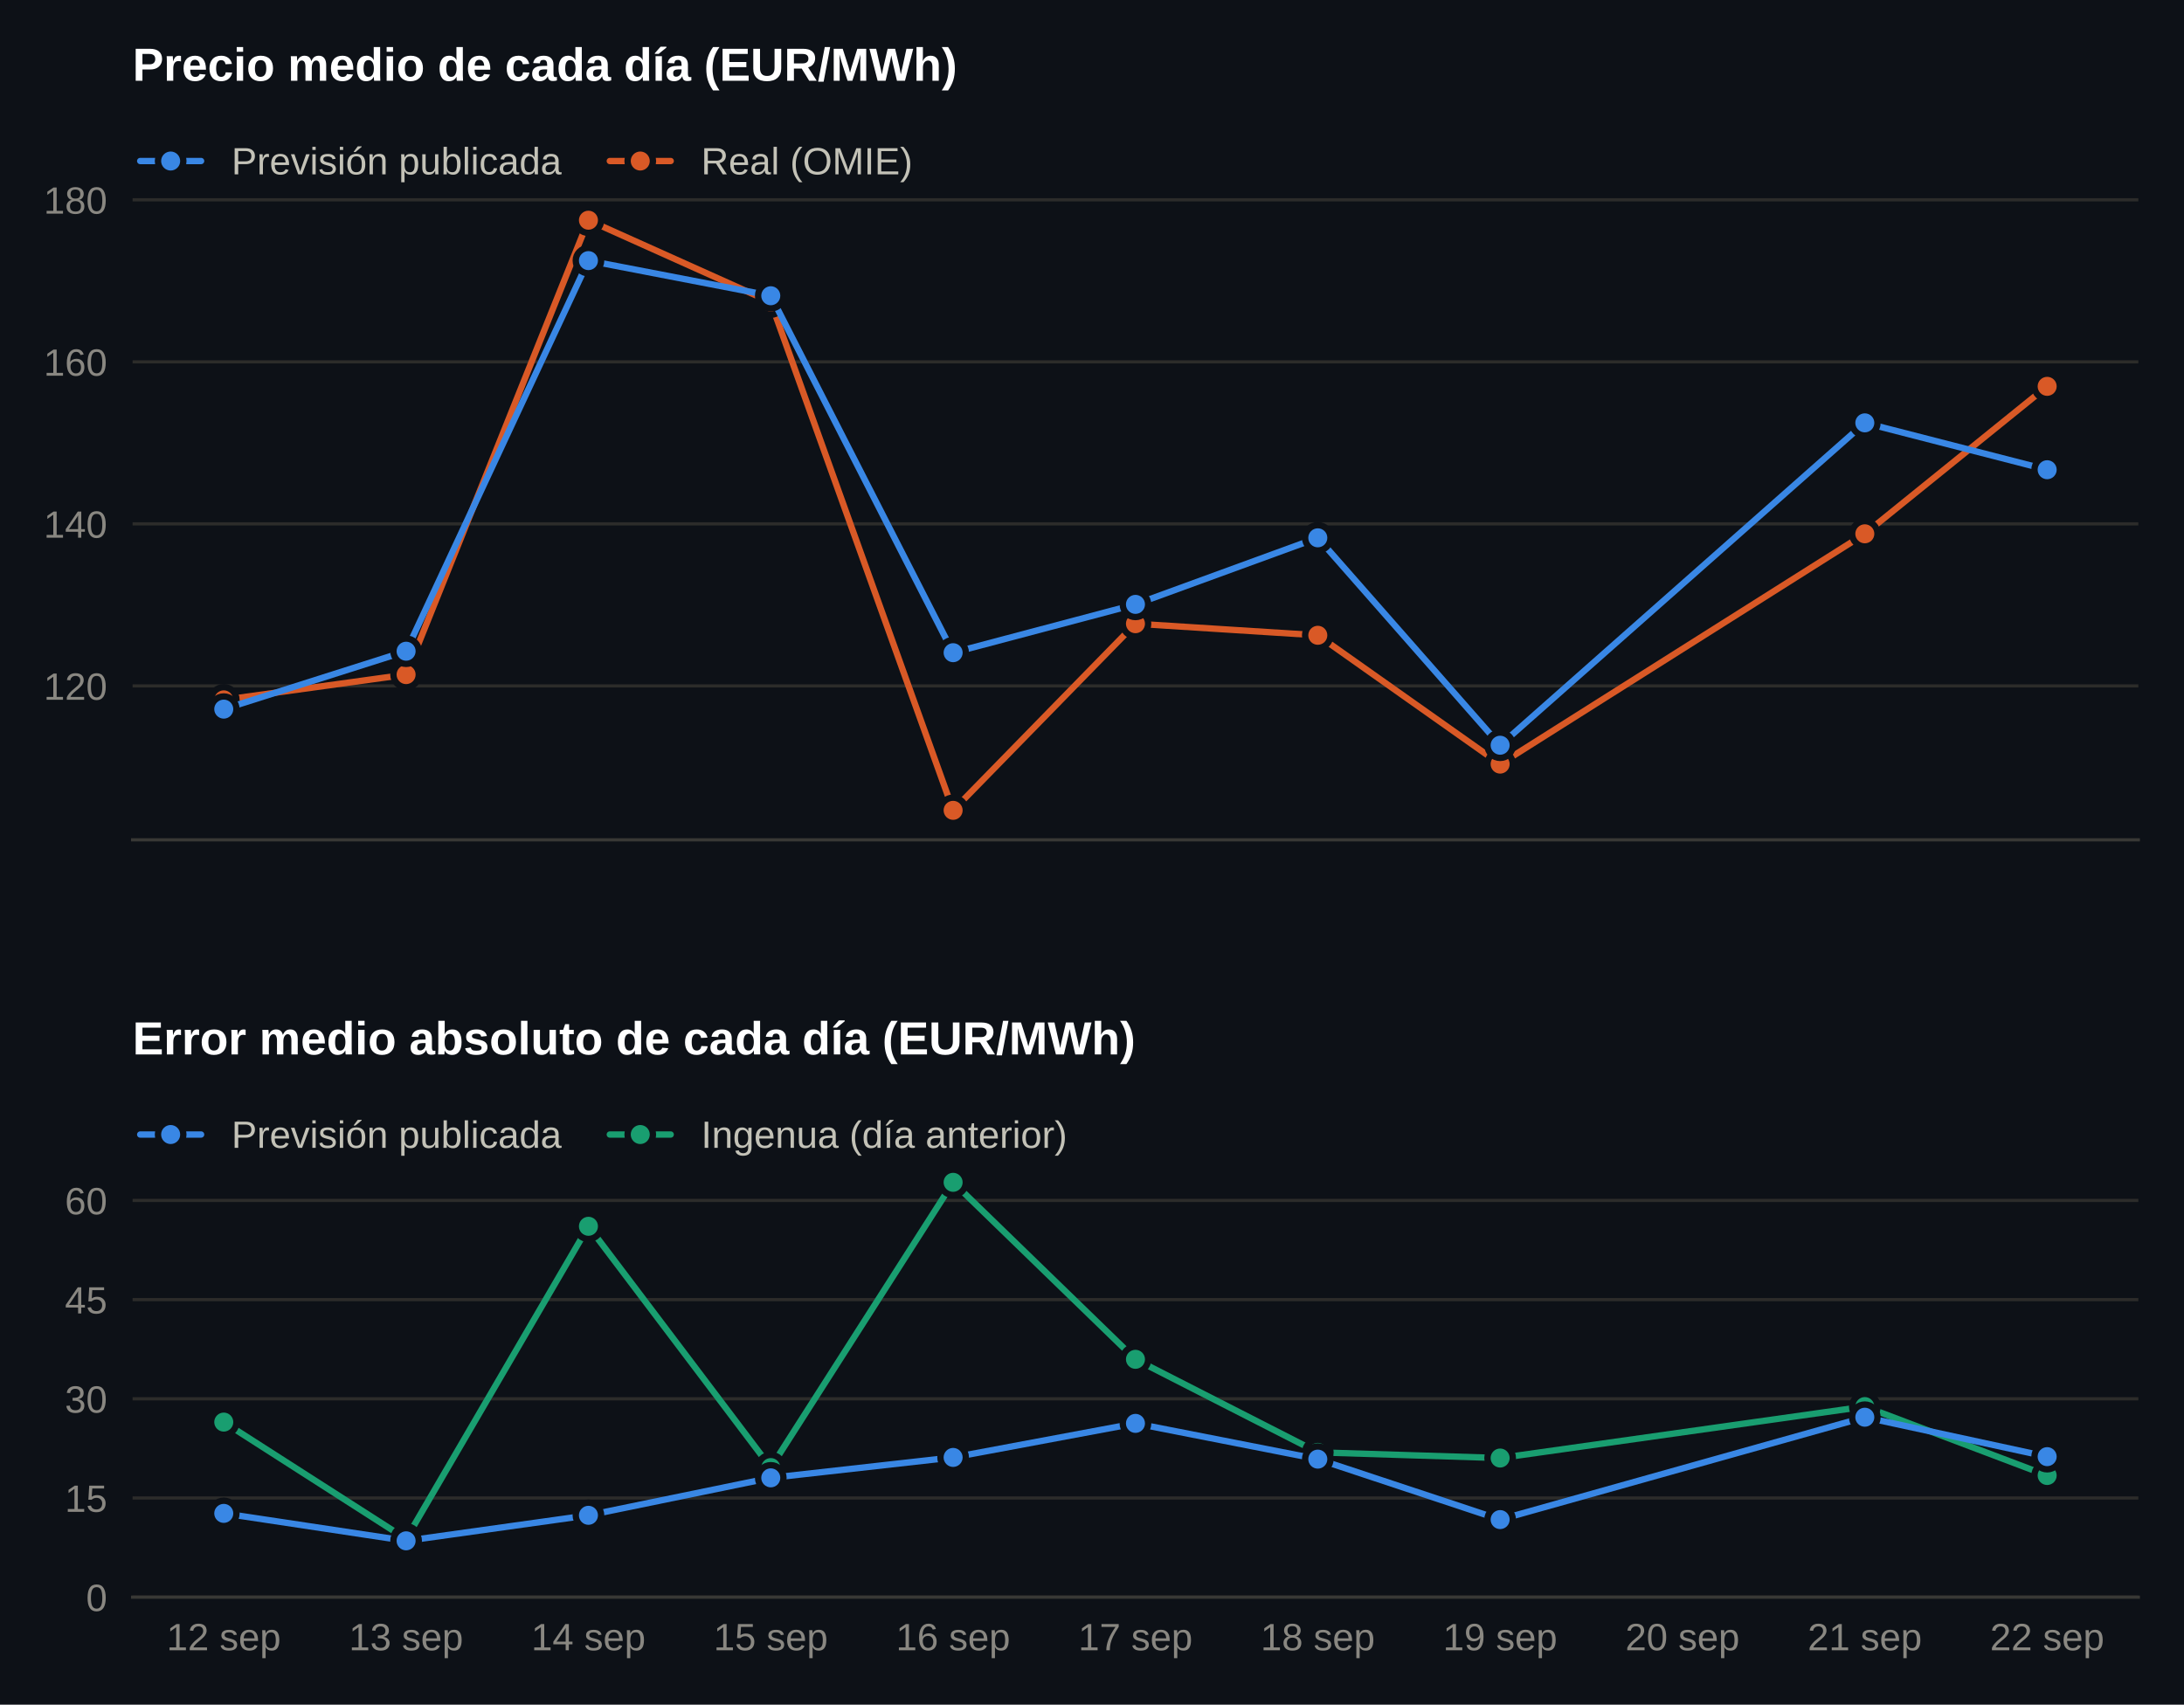
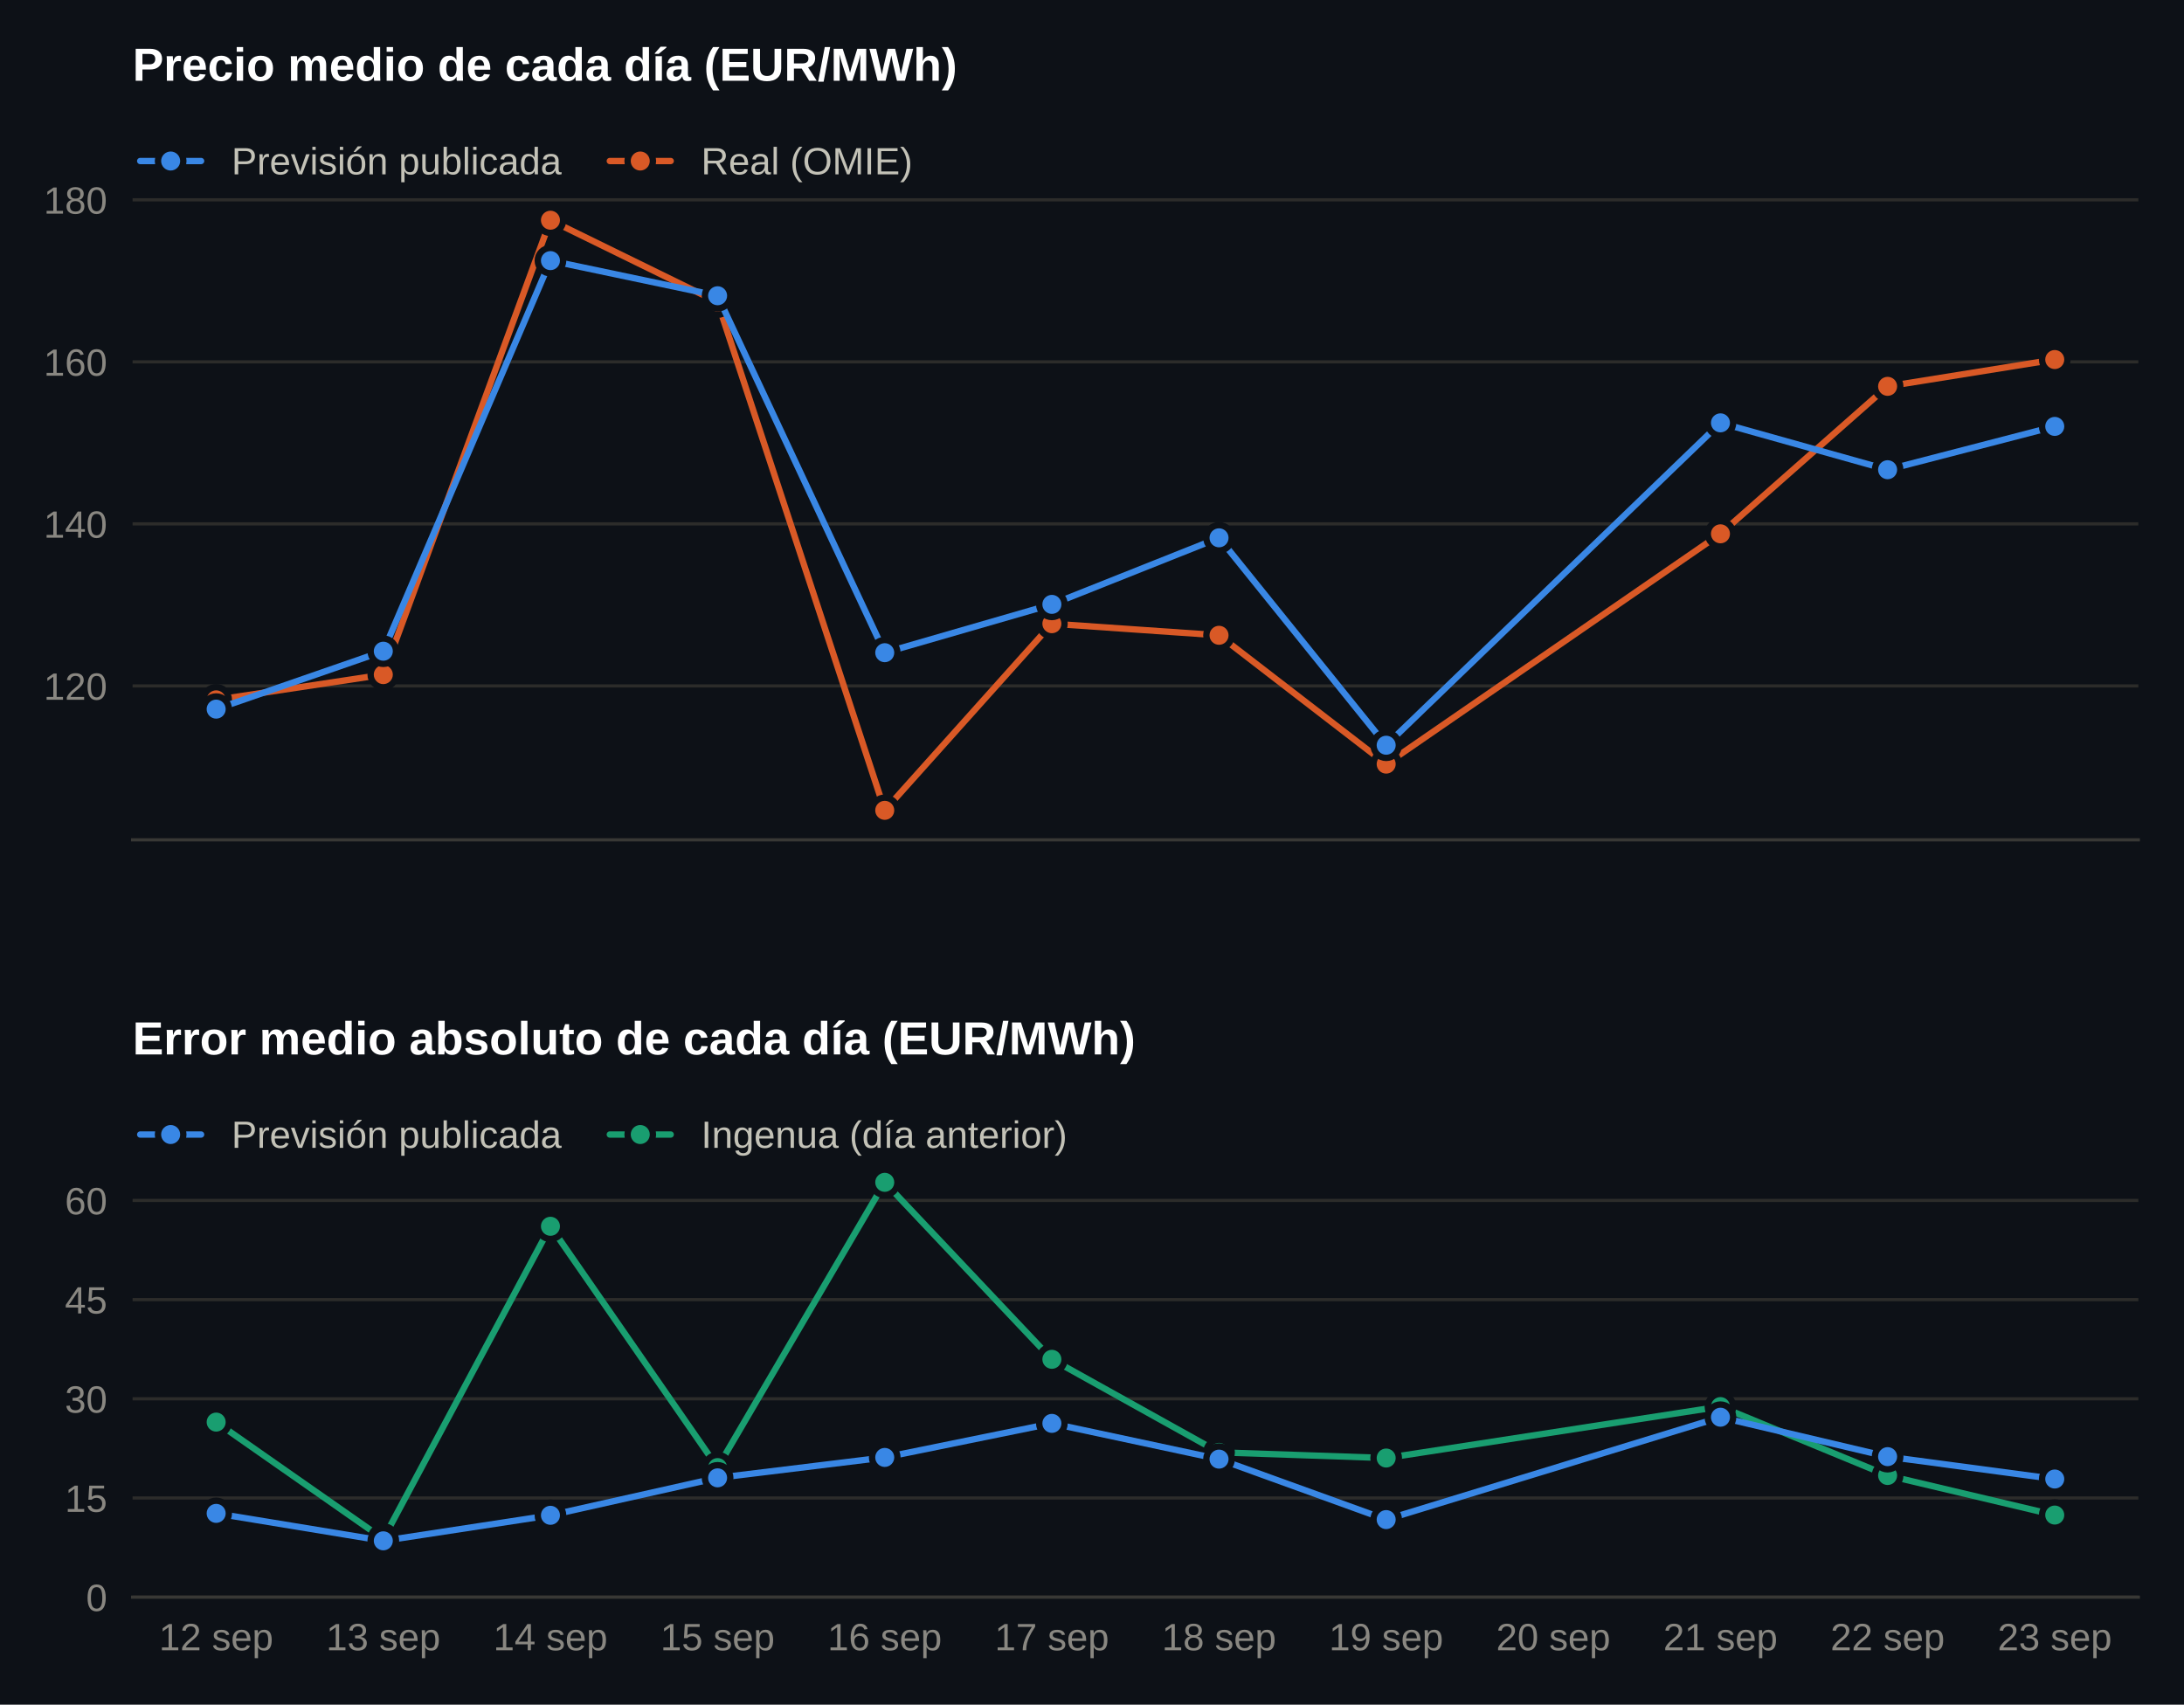
<svg xmlns="http://www.w3.org/2000/svg" xmlns:xlink="http://www.w3.org/1999/xlink" width="516.455pt" height="403.166pt" viewBox="0 0 516.455 403.166" version="1.1">
  <defs>
    <style type="text/css">*{stroke-linejoin: round; stroke-linecap: butt}</style>
  </defs>
  <g id="figure_1">
    <g id="patch_1">
      <path d="M 0 403.166  L 516.455 403.166  L 516.455 0  L 0 0  z " style="fill: #0d1117" />
    </g>
    <g id="axes_1">
      <g id="patch_2">
        <path d="M 31.355 198.629  L 505.655 198.629  L 505.655 45.103  L 31.355 45.103  z " style="fill: #0d1117" />
      </g>
      <g id="matplotlib.axis_1">
        <g id="xtick_1">
          <g id="line2d_1" />
        </g>
        <g id="xtick_2">
          <g id="line2d_2" />
        </g>
        <g id="xtick_3">
          <g id="line2d_3" />
        </g>
        <g id="xtick_4">
          <g id="line2d_4" />
        </g>
        <g id="xtick_5">
          <g id="line2d_5" />
        </g>
        <g id="xtick_6">
          <g id="line2d_6" />
        </g>
        <g id="xtick_7">
          <g id="line2d_7" />
        </g>
        <g id="xtick_8">
          <g id="line2d_8" />
        </g>
        <g id="xtick_9">
          <g id="line2d_9" />
        </g>
        <g id="xtick_10">
          <g id="line2d_10" />
        </g>
        <g id="xtick_11">
          <g id="line2d_11" />
        </g>
+         <g id="xtick_12">
+           <g id="line2d_12" />
+         </g>
      </g>
      <g id="matplotlib.axis_2">
        <g id="ytick_1">
-           <g id="line2d_12">
+           <g id="line2d_13">
            <path d="M 31.355 162.22  L 505.655 162.22  " clip-path="url(#pcca6787718)" style="fill: none; stroke: #2c2c2a; stroke-width: 0.75; stroke-linecap: square" />
          </g>
-           <g id="line2d_13" />
+           <g id="line2d_14" />
          <g id="text_1">
            <text style="font-size: 9px; font-family: 'Segoe UI', 'Helvetica Neue', 'Arial', 'DejaVu Sans', sans-serif; text-anchor: end; fill: #898781" x="25.355" y="165.496" transform="rotate(-0 25.35469 165.4962)">120</text>
          </g>
        </g>
        <g id="ytick_2">
-           <g id="line2d_14">
+           <g id="line2d_15">
            <path d="M 31.355 123.899  L 505.655 123.899  " clip-path="url(#pcca6787718)" style="fill: none; stroke: #2c2c2a; stroke-width: 0.75; stroke-linecap: square" />
          </g>
-           <g id="line2d_15" />
+           <g id="line2d_16" />
          <g id="text_2">
            <text style="font-size: 9px; font-family: 'Segoe UI', 'Helvetica Neue', 'Arial', 'DejaVu Sans', sans-serif; text-anchor: end; fill: #898781" x="25.355" y="127.176" transform="rotate(-0 25.35469 127.1756)">140</text>
          </g>
        </g>
        <g id="ytick_3">
-           <g id="line2d_16">
+           <g id="line2d_17">
            <path d="M 31.355 85.579  L 505.655 85.579  " clip-path="url(#pcca6787718)" style="fill: none; stroke: #2c2c2a; stroke-width: 0.75; stroke-linecap: square" />
          </g>
-           <g id="line2d_17" />
+           <g id="line2d_18" />
          <g id="text_3">
            <text style="font-size: 9px; font-family: 'Segoe UI', 'Helvetica Neue', 'Arial', 'DejaVu Sans', sans-serif; text-anchor: end; fill: #898781" x="25.355" y="88.855" transform="rotate(-0 25.35469 88.85491)">160</text>
          </g>
        </g>
        <g id="ytick_4">
-           <g id="line2d_18">
+           <g id="line2d_19">
            <path d="M 31.355 47.258  L 505.655 47.258  " clip-path="url(#pcca6787718)" style="fill: none; stroke: #2c2c2a; stroke-width: 0.75; stroke-linecap: square" />
          </g>
-           <g id="line2d_19" />
+           <g id="line2d_20" />
          <g id="text_4">
            <text style="font-size: 9px; font-family: 'Segoe UI', 'Helvetica Neue', 'Arial', 'DejaVu Sans', sans-serif; text-anchor: end; fill: #898781" x="25.355" y="50.534" transform="rotate(-0 25.35469 50.53425)">180</text>
          </g>
        </g>
      </g>
-       <g id="line2d_20">
-         <path d="M 52.914 165.52  L 96.032 159.552  L 139.15 52.082  L 182.268 71.443  L 225.387 191.651  L 268.505 147.512  L 311.623 150.251  L 354.741 180.716  L 440.977 126.25  L 484.096 91.373  " clip-path="url(#pcca6787718)" style="fill: none; stroke: #d95926; stroke-width: 1.5; stroke-linecap: round" />
+       <g id="line2d_21">
+         <path d="M 51.117 165.52  L 90.642 159.552  L 130.167 52.082  L 169.692 71.443  L 209.217 191.651  L 248.742 147.512  L 288.267 150.251  L 327.792 180.716  L 406.842 126.25  L 446.367 91.373  L 485.892 85.035  " clip-path="url(#pcca6787718)" style="fill: none; stroke: #d95926; stroke-width: 1.5; stroke-linecap: round" />
        <defs>
          <path id="m7afbdd8af4" d="M 0 3  C 0.796 3 1.559 2.684 2.121 2.121  C 2.684 1.559 3 0.796 3 0  C 3 -0.796 2.684 -1.559 2.121 -2.121  C 1.559 -2.684 0.796 -3 0 -3  C -0.796 -3 -1.559 -2.684 -2.121 -2.121  C -2.684 -1.559 -3 -0.796 -3 0  C -3 0.796 -2.684 1.559 -2.121 2.121  C -1.559 2.684 -0.796 3 0 3  z " style="stroke: #0d1117; stroke-width: 1.5" />
        </defs>
        <g clip-path="url(#pcca6787718)">
-           <use xlink:href="#m7afbdd8af4" x="52.914" y="165.52" style="fill: #d95926; stroke: #0d1117; stroke-width: 1.5" />
-           <use xlink:href="#m7afbdd8af4" x="96.032" y="159.552" style="fill: #d95926; stroke: #0d1117; stroke-width: 1.5" />
-           <use xlink:href="#m7afbdd8af4" x="139.15" y="52.082" style="fill: #d95926; stroke: #0d1117; stroke-width: 1.5" />
-           <use xlink:href="#m7afbdd8af4" x="182.268" y="71.443" style="fill: #d95926; stroke: #0d1117; stroke-width: 1.5" />
-           <use xlink:href="#m7afbdd8af4" x="225.387" y="191.651" style="fill: #d95926; stroke: #0d1117; stroke-width: 1.5" />
-           <use xlink:href="#m7afbdd8af4" x="268.505" y="147.512" style="fill: #d95926; stroke: #0d1117; stroke-width: 1.5" />
-           <use xlink:href="#m7afbdd8af4" x="311.623" y="150.251" style="fill: #d95926; stroke: #0d1117; stroke-width: 1.5" />
-           <use xlink:href="#m7afbdd8af4" x="354.741" y="180.716" style="fill: #d95926; stroke: #0d1117; stroke-width: 1.5" />
-           <use xlink:href="#m7afbdd8af4" x="440.977" y="126.25" style="fill: #d95926; stroke: #0d1117; stroke-width: 1.5" />
-           <use xlink:href="#m7afbdd8af4" x="484.096" y="91.373" style="fill: #d95926; stroke: #0d1117; stroke-width: 1.5" />
+           <use xlink:href="#m7afbdd8af4" x="51.117" y="165.52" style="fill: #d95926; stroke: #0d1117; stroke-width: 1.5" />
+           <use xlink:href="#m7afbdd8af4" x="90.642" y="159.552" style="fill: #d95926; stroke: #0d1117; stroke-width: 1.5" />
+           <use xlink:href="#m7afbdd8af4" x="130.167" y="52.082" style="fill: #d95926; stroke: #0d1117; stroke-width: 1.5" />
+           <use xlink:href="#m7afbdd8af4" x="169.692" y="71.443" style="fill: #d95926; stroke: #0d1117; stroke-width: 1.5" />
+           <use xlink:href="#m7afbdd8af4" x="209.217" y="191.651" style="fill: #d95926; stroke: #0d1117; stroke-width: 1.5" />
+           <use xlink:href="#m7afbdd8af4" x="248.742" y="147.512" style="fill: #d95926; stroke: #0d1117; stroke-width: 1.5" />
+           <use xlink:href="#m7afbdd8af4" x="288.267" y="150.251" style="fill: #d95926; stroke: #0d1117; stroke-width: 1.5" />
+           <use xlink:href="#m7afbdd8af4" x="327.792" y="180.716" style="fill: #d95926; stroke: #0d1117; stroke-width: 1.5" />
+           <use xlink:href="#m7afbdd8af4" x="406.842" y="126.25" style="fill: #d95926; stroke: #0d1117; stroke-width: 1.5" />
+           <use xlink:href="#m7afbdd8af4" x="446.367" y="91.373" style="fill: #d95926; stroke: #0d1117; stroke-width: 1.5" />
+           <use xlink:href="#m7afbdd8af4" x="485.892" y="85.035" style="fill: #d95926; stroke: #0d1117; stroke-width: 1.5" />
        </g>
      </g>
      <g id="patch_3">
        <path d="M 31.355 198.629  L 505.655 198.629  " style="fill: none; stroke: #383835; stroke-width: 0.75; stroke-linejoin: miter; stroke-linecap: square" />
      </g>
-       <g id="line2d_21">
-         <path d="M 52.914 167.715  L 96.032 154.018  L 139.15 61.638  L 182.268 69.946  L 225.387 154.368  L 268.505 142.94  L 311.623 127.2  L 354.741 176.254  L 440.977 100.008  L 484.096 111.093  " clip-path="url(#pcca6787718)" style="fill: none; stroke: #3987e5; stroke-width: 1.5; stroke-linecap: round" />
+       <g id="line2d_22">
+         <path d="M 51.117 167.715  L 90.642 154.018  L 130.167 61.638  L 169.692 69.946  L 209.217 154.368  L 248.742 142.94  L 288.267 127.2  L 327.792 176.254  L 406.842 100.008  L 446.367 111.093  L 485.892 100.847  " clip-path="url(#pcca6787718)" style="fill: none; stroke: #3987e5; stroke-width: 1.5; stroke-linecap: round" />
        <defs>
          <path id="m2481d50546" d="M 0 3  C 0.796 3 1.559 2.684 2.121 2.121  C 2.684 1.559 3 0.796 3 0  C 3 -0.796 2.684 -1.559 2.121 -2.121  C 1.559 -2.684 0.796 -3 0 -3  C -0.796 -3 -1.559 -2.684 -2.121 -2.121  C -2.684 -1.559 -3 -0.796 -3 0  C -3 0.796 -2.684 1.559 -2.121 2.121  C -1.559 2.684 -0.796 3 0 3  z " style="stroke: #0d1117; stroke-width: 1.5" />
        </defs>
        <g clip-path="url(#pcca6787718)">
-           <use xlink:href="#m2481d50546" x="52.914" y="167.715" style="fill: #3987e5; stroke: #0d1117; stroke-width: 1.5" />
-           <use xlink:href="#m2481d50546" x="96.032" y="154.018" style="fill: #3987e5; stroke: #0d1117; stroke-width: 1.5" />
-           <use xlink:href="#m2481d50546" x="139.15" y="61.638" style="fill: #3987e5; stroke: #0d1117; stroke-width: 1.5" />
-           <use xlink:href="#m2481d50546" x="182.268" y="69.946" style="fill: #3987e5; stroke: #0d1117; stroke-width: 1.5" />
-           <use xlink:href="#m2481d50546" x="225.387" y="154.368" style="fill: #3987e5; stroke: #0d1117; stroke-width: 1.5" />
-           <use xlink:href="#m2481d50546" x="268.505" y="142.94" style="fill: #3987e5; stroke: #0d1117; stroke-width: 1.5" />
-           <use xlink:href="#m2481d50546" x="311.623" y="127.2" style="fill: #3987e5; stroke: #0d1117; stroke-width: 1.5" />
-           <use xlink:href="#m2481d50546" x="354.741" y="176.254" style="fill: #3987e5; stroke: #0d1117; stroke-width: 1.5" />
-           <use xlink:href="#m2481d50546" x="440.977" y="100.008" style="fill: #3987e5; stroke: #0d1117; stroke-width: 1.5" />
-           <use xlink:href="#m2481d50546" x="484.096" y="111.093" style="fill: #3987e5; stroke: #0d1117; stroke-width: 1.5" />
+           <use xlink:href="#m2481d50546" x="51.117" y="167.715" style="fill: #3987e5; stroke: #0d1117; stroke-width: 1.5" />
+           <use xlink:href="#m2481d50546" x="90.642" y="154.018" style="fill: #3987e5; stroke: #0d1117; stroke-width: 1.5" />
+           <use xlink:href="#m2481d50546" x="130.167" y="61.638" style="fill: #3987e5; stroke: #0d1117; stroke-width: 1.5" />
+           <use xlink:href="#m2481d50546" x="169.692" y="69.946" style="fill: #3987e5; stroke: #0d1117; stroke-width: 1.5" />
+           <use xlink:href="#m2481d50546" x="209.217" y="154.368" style="fill: #3987e5; stroke: #0d1117; stroke-width: 1.5" />
+           <use xlink:href="#m2481d50546" x="248.742" y="142.94" style="fill: #3987e5; stroke: #0d1117; stroke-width: 1.5" />
+           <use xlink:href="#m2481d50546" x="288.267" y="127.2" style="fill: #3987e5; stroke: #0d1117; stroke-width: 1.5" />
+           <use xlink:href="#m2481d50546" x="327.792" y="176.254" style="fill: #3987e5; stroke: #0d1117; stroke-width: 1.5" />
+           <use xlink:href="#m2481d50546" x="406.842" y="100.008" style="fill: #3987e5; stroke: #0d1117; stroke-width: 1.5" />
+           <use xlink:href="#m2481d50546" x="446.367" y="111.093" style="fill: #3987e5; stroke: #0d1117; stroke-width: 1.5" />
+           <use xlink:href="#m2481d50546" x="485.892" y="100.847" style="fill: #3987e5; stroke: #0d1117; stroke-width: 1.5" />
        </g>
      </g>
      <g id="text_5">
        <text style="font-weight: 600; font-size: 11px; font-family: 'Segoe UI', 'Helvetica Neue', 'Arial', 'DejaVu Sans', sans-serif; text-anchor: start; fill: #ffffff" x="31.355" y="19.103" transform="rotate(-0 31.35469 19.10328)">Precio medio de cada día (EUR/MWh)</text>
      </g>
      <g id="legend_1">
-         <g id="line2d_22">
+         <g id="line2d_23">
          <path d="M 33.155 38.083  L 40.355 38.083  L 47.555 38.083  " style="fill: none; stroke: #3987e5; stroke-width: 1.5; stroke-linecap: round" />
          <g>
            <use xlink:href="#m2481d50546" x="40.355" y="38.083" style="fill: #3987e5; stroke: #0d1117; stroke-width: 1.5" />
          </g>
        </g>
        <g id="text_6">
          <text style="font-size: 9px; font-family: 'Segoe UI', 'Helvetica Neue', 'Arial', 'DejaVu Sans', sans-serif; text-anchor: start; fill: #c3c2b7" x="54.755" y="41.233" transform="rotate(-0 54.75469 41.23328)">Previsión publicada</text>
        </g>
-         <g id="line2d_23">
+         <g id="line2d_24">
          <path d="M 144.203 38.083  L 151.403 38.083  L 158.603 38.083  " style="fill: none; stroke: #d95926; stroke-width: 1.5; stroke-linecap: round" />
          <g>
            <use xlink:href="#m7afbdd8af4" x="151.403" y="38.083" style="fill: #d95926; stroke: #0d1117; stroke-width: 1.5" />
          </g>
        </g>
        <g id="text_7">
          <text style="font-size: 9px; font-family: 'Segoe UI', 'Helvetica Neue', 'Arial', 'DejaVu Sans', sans-serif; text-anchor: start; fill: #c3c2b7" x="165.803" y="41.233" transform="rotate(-0 165.8034 41.23328)">Real (OMIE)</text>
        </g>
      </g>
    </g>
    <g id="axes_2">
      <g id="patch_4">
        <path d="M 31.355 377.743  L 505.655 377.743  L 505.655 275.393  L 31.355 275.393  z " style="fill: #0d1117" />
      </g>
      <g id="matplotlib.axis_3">
-         <g id="xtick_12">
-           <g id="line2d_24" />
-           <g id="text_8">
-             <text style="font-size: 9px; font-family: 'Segoe UI', 'Helvetica Neue', 'Arial', 'DejaVu Sans', sans-serif; text-anchor: middle; fill: #898781" x="52.914" y="390.296" transform="rotate(-0 52.91378 390.2955)">12 sep</text>
-           </g>
-         </g>
        <g id="xtick_13">
          <g id="line2d_25" />
-           <g id="text_9">
-             <text style="font-size: 9px; font-family: 'Segoe UI', 'Helvetica Neue', 'Arial', 'DejaVu Sans', sans-serif; text-anchor: middle; fill: #898781" x="96.032" y="390.296" transform="rotate(-0 96.03196 390.2955)">13 sep</text>
+           <g id="text_8">
+             <text style="font-size: 9px; font-family: 'Segoe UI', 'Helvetica Neue', 'Arial', 'DejaVu Sans', sans-serif; text-anchor: middle; fill: #898781" x="51.117" y="390.296" transform="rotate(-0 51.11719 390.2955)">12 sep</text>
          </g>
        </g>
        <g id="xtick_14">
          <g id="line2d_26" />
-           <g id="text_10">
-             <text style="font-size: 9px; font-family: 'Segoe UI', 'Helvetica Neue', 'Arial', 'DejaVu Sans', sans-serif; text-anchor: middle; fill: #898781" x="139.15" y="390.296" transform="rotate(-0 139.1501 390.2955)">14 sep</text>
+           <g id="text_9">
+             <text style="font-size: 9px; font-family: 'Segoe UI', 'Helvetica Neue', 'Arial', 'DejaVu Sans', sans-serif; text-anchor: middle; fill: #898781" x="90.642" y="390.296" transform="rotate(-0 90.64219 390.2955)">13 sep</text>
          </g>
        </g>
        <g id="xtick_15">
          <g id="line2d_27" />
-           <g id="text_11">
-             <text style="font-size: 9px; font-family: 'Segoe UI', 'Helvetica Neue', 'Arial', 'DejaVu Sans', sans-serif; text-anchor: middle; fill: #898781" x="182.268" y="390.296" transform="rotate(-0 182.2683 390.2955)">15 sep</text>
+           <g id="text_10">
+             <text style="font-size: 9px; font-family: 'Segoe UI', 'Helvetica Neue', 'Arial', 'DejaVu Sans', sans-serif; text-anchor: middle; fill: #898781" x="130.167" y="390.296" transform="rotate(-0 130.1672 390.2955)">14 sep</text>
          </g>
        </g>
        <g id="xtick_16">
          <g id="line2d_28" />
-           <g id="text_12">
-             <text style="font-size: 9px; font-family: 'Segoe UI', 'Helvetica Neue', 'Arial', 'DejaVu Sans', sans-serif; text-anchor: middle; fill: #898781" x="225.387" y="390.296" transform="rotate(-0 225.3865 390.2955)">16 sep</text>
+           <g id="text_11">
+             <text style="font-size: 9px; font-family: 'Segoe UI', 'Helvetica Neue', 'Arial', 'DejaVu Sans', sans-serif; text-anchor: middle; fill: #898781" x="169.692" y="390.296" transform="rotate(-0 169.6922 390.2955)">15 sep</text>
          </g>
        </g>
        <g id="xtick_17">
          <g id="line2d_29" />
-           <g id="text_13">
-             <text style="font-size: 9px; font-family: 'Segoe UI', 'Helvetica Neue', 'Arial', 'DejaVu Sans', sans-serif; text-anchor: middle; fill: #898781" x="268.505" y="390.296" transform="rotate(-0 268.5047 390.2955)">17 sep</text>
+           <g id="text_12">
+             <text style="font-size: 9px; font-family: 'Segoe UI', 'Helvetica Neue', 'Arial', 'DejaVu Sans', sans-serif; text-anchor: middle; fill: #898781" x="209.217" y="390.296" transform="rotate(-0 209.2172 390.2955)">16 sep</text>
          </g>
        </g>
        <g id="xtick_18">
          <g id="line2d_30" />
-           <g id="text_14">
-             <text style="font-size: 9px; font-family: 'Segoe UI', 'Helvetica Neue', 'Arial', 'DejaVu Sans', sans-serif; text-anchor: middle; fill: #898781" x="311.623" y="390.296" transform="rotate(-0 311.6229 390.2955)">18 sep</text>
+           <g id="text_13">
+             <text style="font-size: 9px; font-family: 'Segoe UI', 'Helvetica Neue', 'Arial', 'DejaVu Sans', sans-serif; text-anchor: middle; fill: #898781" x="248.742" y="390.296" transform="rotate(-0 248.7422 390.2955)">17 sep</text>
          </g>
        </g>
        <g id="xtick_19">
          <g id="line2d_31" />
-           <g id="text_15">
-             <text style="font-size: 9px; font-family: 'Segoe UI', 'Helvetica Neue', 'Arial', 'DejaVu Sans', sans-serif; text-anchor: middle; fill: #898781" x="354.741" y="390.296" transform="rotate(-0 354.7411 390.2955)">19 sep</text>
+           <g id="text_14">
+             <text style="font-size: 9px; font-family: 'Segoe UI', 'Helvetica Neue', 'Arial', 'DejaVu Sans', sans-serif; text-anchor: middle; fill: #898781" x="288.267" y="390.296" transform="rotate(-0 288.2672 390.2955)">18 sep</text>
          </g>
        </g>
        <g id="xtick_20">
          <g id="line2d_32" />
-           <g id="text_16">
-             <text style="font-size: 9px; font-family: 'Segoe UI', 'Helvetica Neue', 'Arial', 'DejaVu Sans', sans-serif; text-anchor: middle; fill: #898781" x="397.859" y="390.296" transform="rotate(-0 397.8592 390.2955)">20 sep</text>
+           <g id="text_15">
+             <text style="font-size: 9px; font-family: 'Segoe UI', 'Helvetica Neue', 'Arial', 'DejaVu Sans', sans-serif; text-anchor: middle; fill: #898781" x="327.792" y="390.296" transform="rotate(-0 327.7922 390.2955)">19 sep</text>
          </g>
        </g>
        <g id="xtick_21">
          <g id="line2d_33" />
-           <g id="text_17">
-             <text style="font-size: 9px; font-family: 'Segoe UI', 'Helvetica Neue', 'Arial', 'DejaVu Sans', sans-serif; text-anchor: middle; fill: #898781" x="440.977" y="390.296" transform="rotate(-0 440.9774 390.2955)">21 sep</text>
+           <g id="text_16">
+             <text style="font-size: 9px; font-family: 'Segoe UI', 'Helvetica Neue', 'Arial', 'DejaVu Sans', sans-serif; text-anchor: middle; fill: #898781" x="367.317" y="390.296" transform="rotate(-0 367.3172 390.2955)">20 sep</text>
          </g>
        </g>
        <g id="xtick_22">
          <g id="line2d_34" />
+           <g id="text_17">
+             <text style="font-size: 9px; font-family: 'Segoe UI', 'Helvetica Neue', 'Arial', 'DejaVu Sans', sans-serif; text-anchor: middle; fill: #898781" x="406.842" y="390.296" transform="rotate(-0 406.8422 390.2955)">21 sep</text>
+           </g>
+         </g>
+         <g id="xtick_23">
+           <g id="line2d_35" />
          <g id="text_18">
-             <text style="font-size: 9px; font-family: 'Segoe UI', 'Helvetica Neue', 'Arial', 'DejaVu Sans', sans-serif; text-anchor: middle; fill: #898781" x="484.096" y="390.296" transform="rotate(-0 484.0956 390.2955)">22 sep</text>
+             <text style="font-size: 9px; font-family: 'Segoe UI', 'Helvetica Neue', 'Arial', 'DejaVu Sans', sans-serif; text-anchor: middle; fill: #898781" x="446.367" y="390.296" transform="rotate(-0 446.3672 390.2955)">22 sep</text>
+           </g>
+         </g>
+         <g id="xtick_24">
+           <g id="line2d_36" />
+           <g id="text_19">
+             <text style="font-size: 9px; font-family: 'Segoe UI', 'Helvetica Neue', 'Arial', 'DejaVu Sans', sans-serif; text-anchor: middle; fill: #898781" x="485.892" y="390.296" transform="rotate(-0 485.8922 390.2955)">23 sep</text>
          </g>
        </g>
      </g>
      <g id="matplotlib.axis_4">
        <g id="ytick_5">
-           <g id="line2d_35">
+           <g id="line2d_37">
            <path d="M 31.355 377.743  L 505.655 377.743  " clip-path="url(#pa7844a86a4)" style="fill: none; stroke: #2c2c2a; stroke-width: 0.75; stroke-linecap: square" />
-           </g>
-           <g id="line2d_36" />
-           <g id="text_19">
-             <text style="font-size: 9px; font-family: 'Segoe UI', 'Helvetica Neue', 'Arial', 'DejaVu Sans', sans-serif; text-anchor: end; fill: #898781" x="25.355" y="381.019" transform="rotate(-0 25.35469 381.0194)">0</text>
-           </g>
-         </g>
-         <g id="ytick_6">
-           <g id="line2d_37">
-             <path d="M 31.355 354.286  L 505.655 354.286  " clip-path="url(#pa7844a86a4)" style="fill: none; stroke: #2c2c2a; stroke-width: 0.75; stroke-linecap: square" />
          </g>
          <g id="line2d_38" />
          <g id="text_20">
-             <text style="font-size: 9px; font-family: 'Segoe UI', 'Helvetica Neue', 'Arial', 'DejaVu Sans', sans-serif; text-anchor: end; fill: #898781" x="25.355" y="357.562" transform="rotate(-0 25.35469 357.562)">15</text>
-           </g>
-         </g>
-         <g id="ytick_7">
+             <text style="font-size: 9px; font-family: 'Segoe UI', 'Helvetica Neue', 'Arial', 'DejaVu Sans', sans-serif; text-anchor: end; fill: #898781" x="25.355" y="381.019" transform="rotate(-0 25.35469 381.0194)">0</text>
+           </g>
+         </g>
+         <g id="ytick_6">
          <g id="line2d_39">
-             <path d="M 31.355 330.828  L 505.655 330.828  " clip-path="url(#pa7844a86a4)" style="fill: none; stroke: #2c2c2a; stroke-width: 0.75; stroke-linecap: square" />
+             <path d="M 31.355 354.286  L 505.655 354.286  " clip-path="url(#pa7844a86a4)" style="fill: none; stroke: #2c2c2a; stroke-width: 0.75; stroke-linecap: square" />
          </g>
          <g id="line2d_40" />
          <g id="text_21">
-             <text style="font-size: 9px; font-family: 'Segoe UI', 'Helvetica Neue', 'Arial', 'DejaVu Sans', sans-serif; text-anchor: end; fill: #898781" x="25.355" y="334.105" transform="rotate(-0 25.35469 334.1046)">30</text>
-           </g>
-         </g>
-         <g id="ytick_8">
+             <text style="font-size: 9px; font-family: 'Segoe UI', 'Helvetica Neue', 'Arial', 'DejaVu Sans', sans-serif; text-anchor: end; fill: #898781" x="25.355" y="357.562" transform="rotate(-0 25.35469 357.562)">15</text>
+           </g>
+         </g>
+         <g id="ytick_7">
          <g id="line2d_41">
-             <path d="M 31.355 307.371  L 505.655 307.371  " clip-path="url(#pa7844a86a4)" style="fill: none; stroke: #2c2c2a; stroke-width: 0.75; stroke-linecap: square" />
+             <path d="M 31.355 330.828  L 505.655 330.828  " clip-path="url(#pa7844a86a4)" style="fill: none; stroke: #2c2c2a; stroke-width: 0.75; stroke-linecap: square" />
          </g>
          <g id="line2d_42" />
          <g id="text_22">
-             <text style="font-size: 9px; font-family: 'Segoe UI', 'Helvetica Neue', 'Arial', 'DejaVu Sans', sans-serif; text-anchor: end; fill: #898781" x="25.355" y="310.647" transform="rotate(-0 25.35469 310.6472)">45</text>
-           </g>
-         </g>
-         <g id="ytick_9">
+             <text style="font-size: 9px; font-family: 'Segoe UI', 'Helvetica Neue', 'Arial', 'DejaVu Sans', sans-serif; text-anchor: end; fill: #898781" x="25.355" y="334.105" transform="rotate(-0 25.35469 334.1046)">30</text>
+           </g>
+         </g>
+         <g id="ytick_8">
          <g id="line2d_43">
-             <path d="M 31.355 283.914  L 505.655 283.914  " clip-path="url(#pa7844a86a4)" style="fill: none; stroke: #2c2c2a; stroke-width: 0.75; stroke-linecap: square" />
+             <path d="M 31.355 307.371  L 505.655 307.371  " clip-path="url(#pa7844a86a4)" style="fill: none; stroke: #2c2c2a; stroke-width: 0.75; stroke-linecap: square" />
          </g>
          <g id="line2d_44" />
          <g id="text_23">
+             <text style="font-size: 9px; font-family: 'Segoe UI', 'Helvetica Neue', 'Arial', 'DejaVu Sans', sans-serif; text-anchor: end; fill: #898781" x="25.355" y="310.647" transform="rotate(-0 25.35469 310.6472)">45</text>
+           </g>
+         </g>
+         <g id="ytick_9">
+           <g id="line2d_45">
+             <path d="M 31.355 283.914  L 505.655 283.914  " clip-path="url(#pa7844a86a4)" style="fill: none; stroke: #2c2c2a; stroke-width: 0.75; stroke-linecap: square" />
+           </g>
+           <g id="line2d_46" />
+           <g id="text_24">
            <text style="font-size: 9px; font-family: 'Segoe UI', 'Helvetica Neue', 'Arial', 'DejaVu Sans', sans-serif; text-anchor: end; fill: #898781" x="25.355" y="287.19" transform="rotate(-0 25.35469 287.1898)">60</text>
          </g>
        </g>
      </g>
-       <g id="line2d_45">
-         <path d="M 52.914 336.338  L 96.032 363.971  L 139.15 290.029  L 182.268 347.095  L 225.387 279.632  L 268.505 321.49  L 311.623 343.494  L 354.741 344.837  L 440.977 332.669  L 484.096 348.968  " clip-path="url(#pa7844a86a4)" style="fill: none; stroke: #199e70; stroke-width: 1.5; stroke-linecap: round" />
+       <g id="line2d_47">
+         <path d="M 51.117 336.338  L 90.642 363.971  L 130.167 290.029  L 169.692 347.095  L 209.217 279.632  L 248.742 321.49  L 288.267 343.494  L 327.792 344.837  L 406.842 332.669  L 446.367 348.968  L 485.892 358.326  " clip-path="url(#pa7844a86a4)" style="fill: none; stroke: #199e70; stroke-width: 1.5; stroke-linecap: round" />
        <defs>
          <path id="m3a2acce67b" d="M 0 3  C 0.796 3 1.559 2.684 2.121 2.121  C 2.684 1.559 3 0.796 3 0  C 3 -0.796 2.684 -1.559 2.121 -2.121  C 1.559 -2.684 0.796 -3 0 -3  C -0.796 -3 -1.559 -2.684 -2.121 -2.121  C -2.684 -1.559 -3 -0.796 -3 0  C -3 0.796 -2.684 1.559 -2.121 2.121  C -1.559 2.684 -0.796 3 0 3  z " style="stroke: #0d1117; stroke-width: 1.5" />
        </defs>
        <g clip-path="url(#pa7844a86a4)">
-           <use xlink:href="#m3a2acce67b" x="52.914" y="336.338" style="fill: #199e70; stroke: #0d1117; stroke-width: 1.5" />
-           <use xlink:href="#m3a2acce67b" x="96.032" y="363.971" style="fill: #199e70; stroke: #0d1117; stroke-width: 1.5" />
-           <use xlink:href="#m3a2acce67b" x="139.15" y="290.029" style="fill: #199e70; stroke: #0d1117; stroke-width: 1.5" />
-           <use xlink:href="#m3a2acce67b" x="182.268" y="347.095" style="fill: #199e70; stroke: #0d1117; stroke-width: 1.5" />
-           <use xlink:href="#m3a2acce67b" x="225.387" y="279.632" style="fill: #199e70; stroke: #0d1117; stroke-width: 1.5" />
-           <use xlink:href="#m3a2acce67b" x="268.505" y="321.49" style="fill: #199e70; stroke: #0d1117; stroke-width: 1.5" />
-           <use xlink:href="#m3a2acce67b" x="311.623" y="343.494" style="fill: #199e70; stroke: #0d1117; stroke-width: 1.5" />
-           <use xlink:href="#m3a2acce67b" x="354.741" y="344.837" style="fill: #199e70; stroke: #0d1117; stroke-width: 1.5" />
-           <use xlink:href="#m3a2acce67b" x="440.977" y="332.669" style="fill: #199e70; stroke: #0d1117; stroke-width: 1.5" />
-           <use xlink:href="#m3a2acce67b" x="484.096" y="348.968" style="fill: #199e70; stroke: #0d1117; stroke-width: 1.5" />
+           <use xlink:href="#m3a2acce67b" x="51.117" y="336.338" style="fill: #199e70; stroke: #0d1117; stroke-width: 1.5" />
+           <use xlink:href="#m3a2acce67b" x="90.642" y="363.971" style="fill: #199e70; stroke: #0d1117; stroke-width: 1.5" />
+           <use xlink:href="#m3a2acce67b" x="130.167" y="290.029" style="fill: #199e70; stroke: #0d1117; stroke-width: 1.5" />
+           <use xlink:href="#m3a2acce67b" x="169.692" y="347.095" style="fill: #199e70; stroke: #0d1117; stroke-width: 1.5" />
+           <use xlink:href="#m3a2acce67b" x="209.217" y="279.632" style="fill: #199e70; stroke: #0d1117; stroke-width: 1.5" />
+           <use xlink:href="#m3a2acce67b" x="248.742" y="321.49" style="fill: #199e70; stroke: #0d1117; stroke-width: 1.5" />
+           <use xlink:href="#m3a2acce67b" x="288.267" y="343.494" style="fill: #199e70; stroke: #0d1117; stroke-width: 1.5" />
+           <use xlink:href="#m3a2acce67b" x="327.792" y="344.837" style="fill: #199e70; stroke: #0d1117; stroke-width: 1.5" />
+           <use xlink:href="#m3a2acce67b" x="406.842" y="332.669" style="fill: #199e70; stroke: #0d1117; stroke-width: 1.5" />
+           <use xlink:href="#m3a2acce67b" x="446.367" y="348.968" style="fill: #199e70; stroke: #0d1117; stroke-width: 1.5" />
+           <use xlink:href="#m3a2acce67b" x="485.892" y="358.326" style="fill: #199e70; stroke: #0d1117; stroke-width: 1.5" />
        </g>
      </g>
      <g id="patch_5">
        <path d="M 31.355 377.743  L 505.655 377.743  " style="fill: none; stroke: #383835; stroke-width: 0.75; stroke-linejoin: miter; stroke-linecap: square" />
      </g>
-       <g id="line2d_46">
-         <path d="M 52.914 357.928  L 96.032 364.42  L 139.15 358.384  L 182.268 349.524  L 225.387 344.695  L 268.505 336.642  L 311.623 345.098  L 354.741 359.395  L 440.977 335.185  L 484.096 344.511  " clip-path="url(#pa7844a86a4)" style="fill: none; stroke: #3987e5; stroke-width: 1.5; stroke-linecap: round" />
+       <g id="line2d_48">
+         <path d="M 51.117 357.928  L 90.642 364.42  L 130.167 358.384  L 169.692 349.524  L 209.217 344.695  L 248.742 336.642  L 288.267 345.098  L 327.792 359.395  L 406.842 335.185  L 446.367 344.511  L 485.892 349.801  " clip-path="url(#pa7844a86a4)" style="fill: none; stroke: #3987e5; stroke-width: 1.5; stroke-linecap: round" />
        <g clip-path="url(#pa7844a86a4)">
-           <use xlink:href="#m2481d50546" x="52.914" y="357.928" style="fill: #3987e5; stroke: #0d1117; stroke-width: 1.5" />
-           <use xlink:href="#m2481d50546" x="96.032" y="364.42" style="fill: #3987e5; stroke: #0d1117; stroke-width: 1.5" />
-           <use xlink:href="#m2481d50546" x="139.15" y="358.384" style="fill: #3987e5; stroke: #0d1117; stroke-width: 1.5" />
-           <use xlink:href="#m2481d50546" x="182.268" y="349.524" style="fill: #3987e5; stroke: #0d1117; stroke-width: 1.5" />
-           <use xlink:href="#m2481d50546" x="225.387" y="344.695" style="fill: #3987e5; stroke: #0d1117; stroke-width: 1.5" />
-           <use xlink:href="#m2481d50546" x="268.505" y="336.642" style="fill: #3987e5; stroke: #0d1117; stroke-width: 1.5" />
-           <use xlink:href="#m2481d50546" x="311.623" y="345.098" style="fill: #3987e5; stroke: #0d1117; stroke-width: 1.5" />
-           <use xlink:href="#m2481d50546" x="354.741" y="359.395" style="fill: #3987e5; stroke: #0d1117; stroke-width: 1.5" />
-           <use xlink:href="#m2481d50546" x="440.977" y="335.185" style="fill: #3987e5; stroke: #0d1117; stroke-width: 1.5" />
-           <use xlink:href="#m2481d50546" x="484.096" y="344.511" style="fill: #3987e5; stroke: #0d1117; stroke-width: 1.5" />
-         </g>
-       </g>
-       <g id="text_24">
+           <use xlink:href="#m2481d50546" x="51.117" y="357.928" style="fill: #3987e5; stroke: #0d1117; stroke-width: 1.5" />
+           <use xlink:href="#m2481d50546" x="90.642" y="364.42" style="fill: #3987e5; stroke: #0d1117; stroke-width: 1.5" />
+           <use xlink:href="#m2481d50546" x="130.167" y="358.384" style="fill: #3987e5; stroke: #0d1117; stroke-width: 1.5" />
+           <use xlink:href="#m2481d50546" x="169.692" y="349.524" style="fill: #3987e5; stroke: #0d1117; stroke-width: 1.5" />
+           <use xlink:href="#m2481d50546" x="209.217" y="344.695" style="fill: #3987e5; stroke: #0d1117; stroke-width: 1.5" />
+           <use xlink:href="#m2481d50546" x="248.742" y="336.642" style="fill: #3987e5; stroke: #0d1117; stroke-width: 1.5" />
+           <use xlink:href="#m2481d50546" x="288.267" y="345.098" style="fill: #3987e5; stroke: #0d1117; stroke-width: 1.5" />
+           <use xlink:href="#m2481d50546" x="327.792" y="359.395" style="fill: #3987e5; stroke: #0d1117; stroke-width: 1.5" />
+           <use xlink:href="#m2481d50546" x="406.842" y="335.185" style="fill: #3987e5; stroke: #0d1117; stroke-width: 1.5" />
+           <use xlink:href="#m2481d50546" x="446.367" y="344.511" style="fill: #3987e5; stroke: #0d1117; stroke-width: 1.5" />
+           <use xlink:href="#m2481d50546" x="485.892" y="349.801" style="fill: #3987e5; stroke: #0d1117; stroke-width: 1.5" />
+         </g>
+       </g>
+       <g id="text_25">
        <text style="font-weight: 600; font-size: 11px; font-family: 'Segoe UI', 'Helvetica Neue', 'Arial', 'DejaVu Sans', sans-serif; text-anchor: start; fill: #ffffff" x="31.355" y="249.393" transform="rotate(-0 31.35469 249.3925)">Error medio absoluto de cada día (EUR/MWh)</text>
      </g>
      <g id="legend_2">
-         <g id="line2d_47">
+         <g id="line2d_49">
          <path d="M 33.155 268.325  L 40.355 268.325  L 47.555 268.325  " style="fill: none; stroke: #3987e5; stroke-width: 1.5; stroke-linecap: round" />
          <g>
            <use xlink:href="#m2481d50546" x="40.355" y="268.325" style="fill: #3987e5; stroke: #0d1117; stroke-width: 1.5" />
          </g>
        </g>
-         <g id="text_25">
+         <g id="text_26">
          <text style="font-size: 9px; font-family: 'Segoe UI', 'Helvetica Neue', 'Arial', 'DejaVu Sans', sans-serif; text-anchor: start; fill: #c3c2b7" x="54.755" y="271.475" transform="rotate(-0 54.75469 271.4747)">Previsión publicada</text>
        </g>
-         <g id="line2d_48">
+         <g id="line2d_50">
          <path d="M 144.203 268.325  L 151.403 268.325  L 158.603 268.325  " style="fill: none; stroke: #199e70; stroke-width: 1.5; stroke-linecap: round" />
          <g>
            <use xlink:href="#m3a2acce67b" x="151.403" y="268.325" style="fill: #199e70; stroke: #0d1117; stroke-width: 1.5" />
          </g>
        </g>
-         <g id="text_26">
+         <g id="text_27">
          <text style="font-size: 9px; font-family: 'Segoe UI', 'Helvetica Neue', 'Arial', 'DejaVu Sans', sans-serif; text-anchor: start; fill: #c3c2b7" x="165.803" y="271.475" transform="rotate(-0 165.8034 271.4747)">Ingenua (día anterior)</text>
        </g>
      </g>
    </g>
  </g>
  <defs>
    <clipPath id="pcca6787718">
      <rect x="31.355" y="45.103" width="474.3" height="153.526" />
    </clipPath>
    <clipPath id="pa7844a86a4">
      <rect x="31.355" y="275.393" width="474.3" height="102.351" />
    </clipPath>
  </defs>
</svg>
